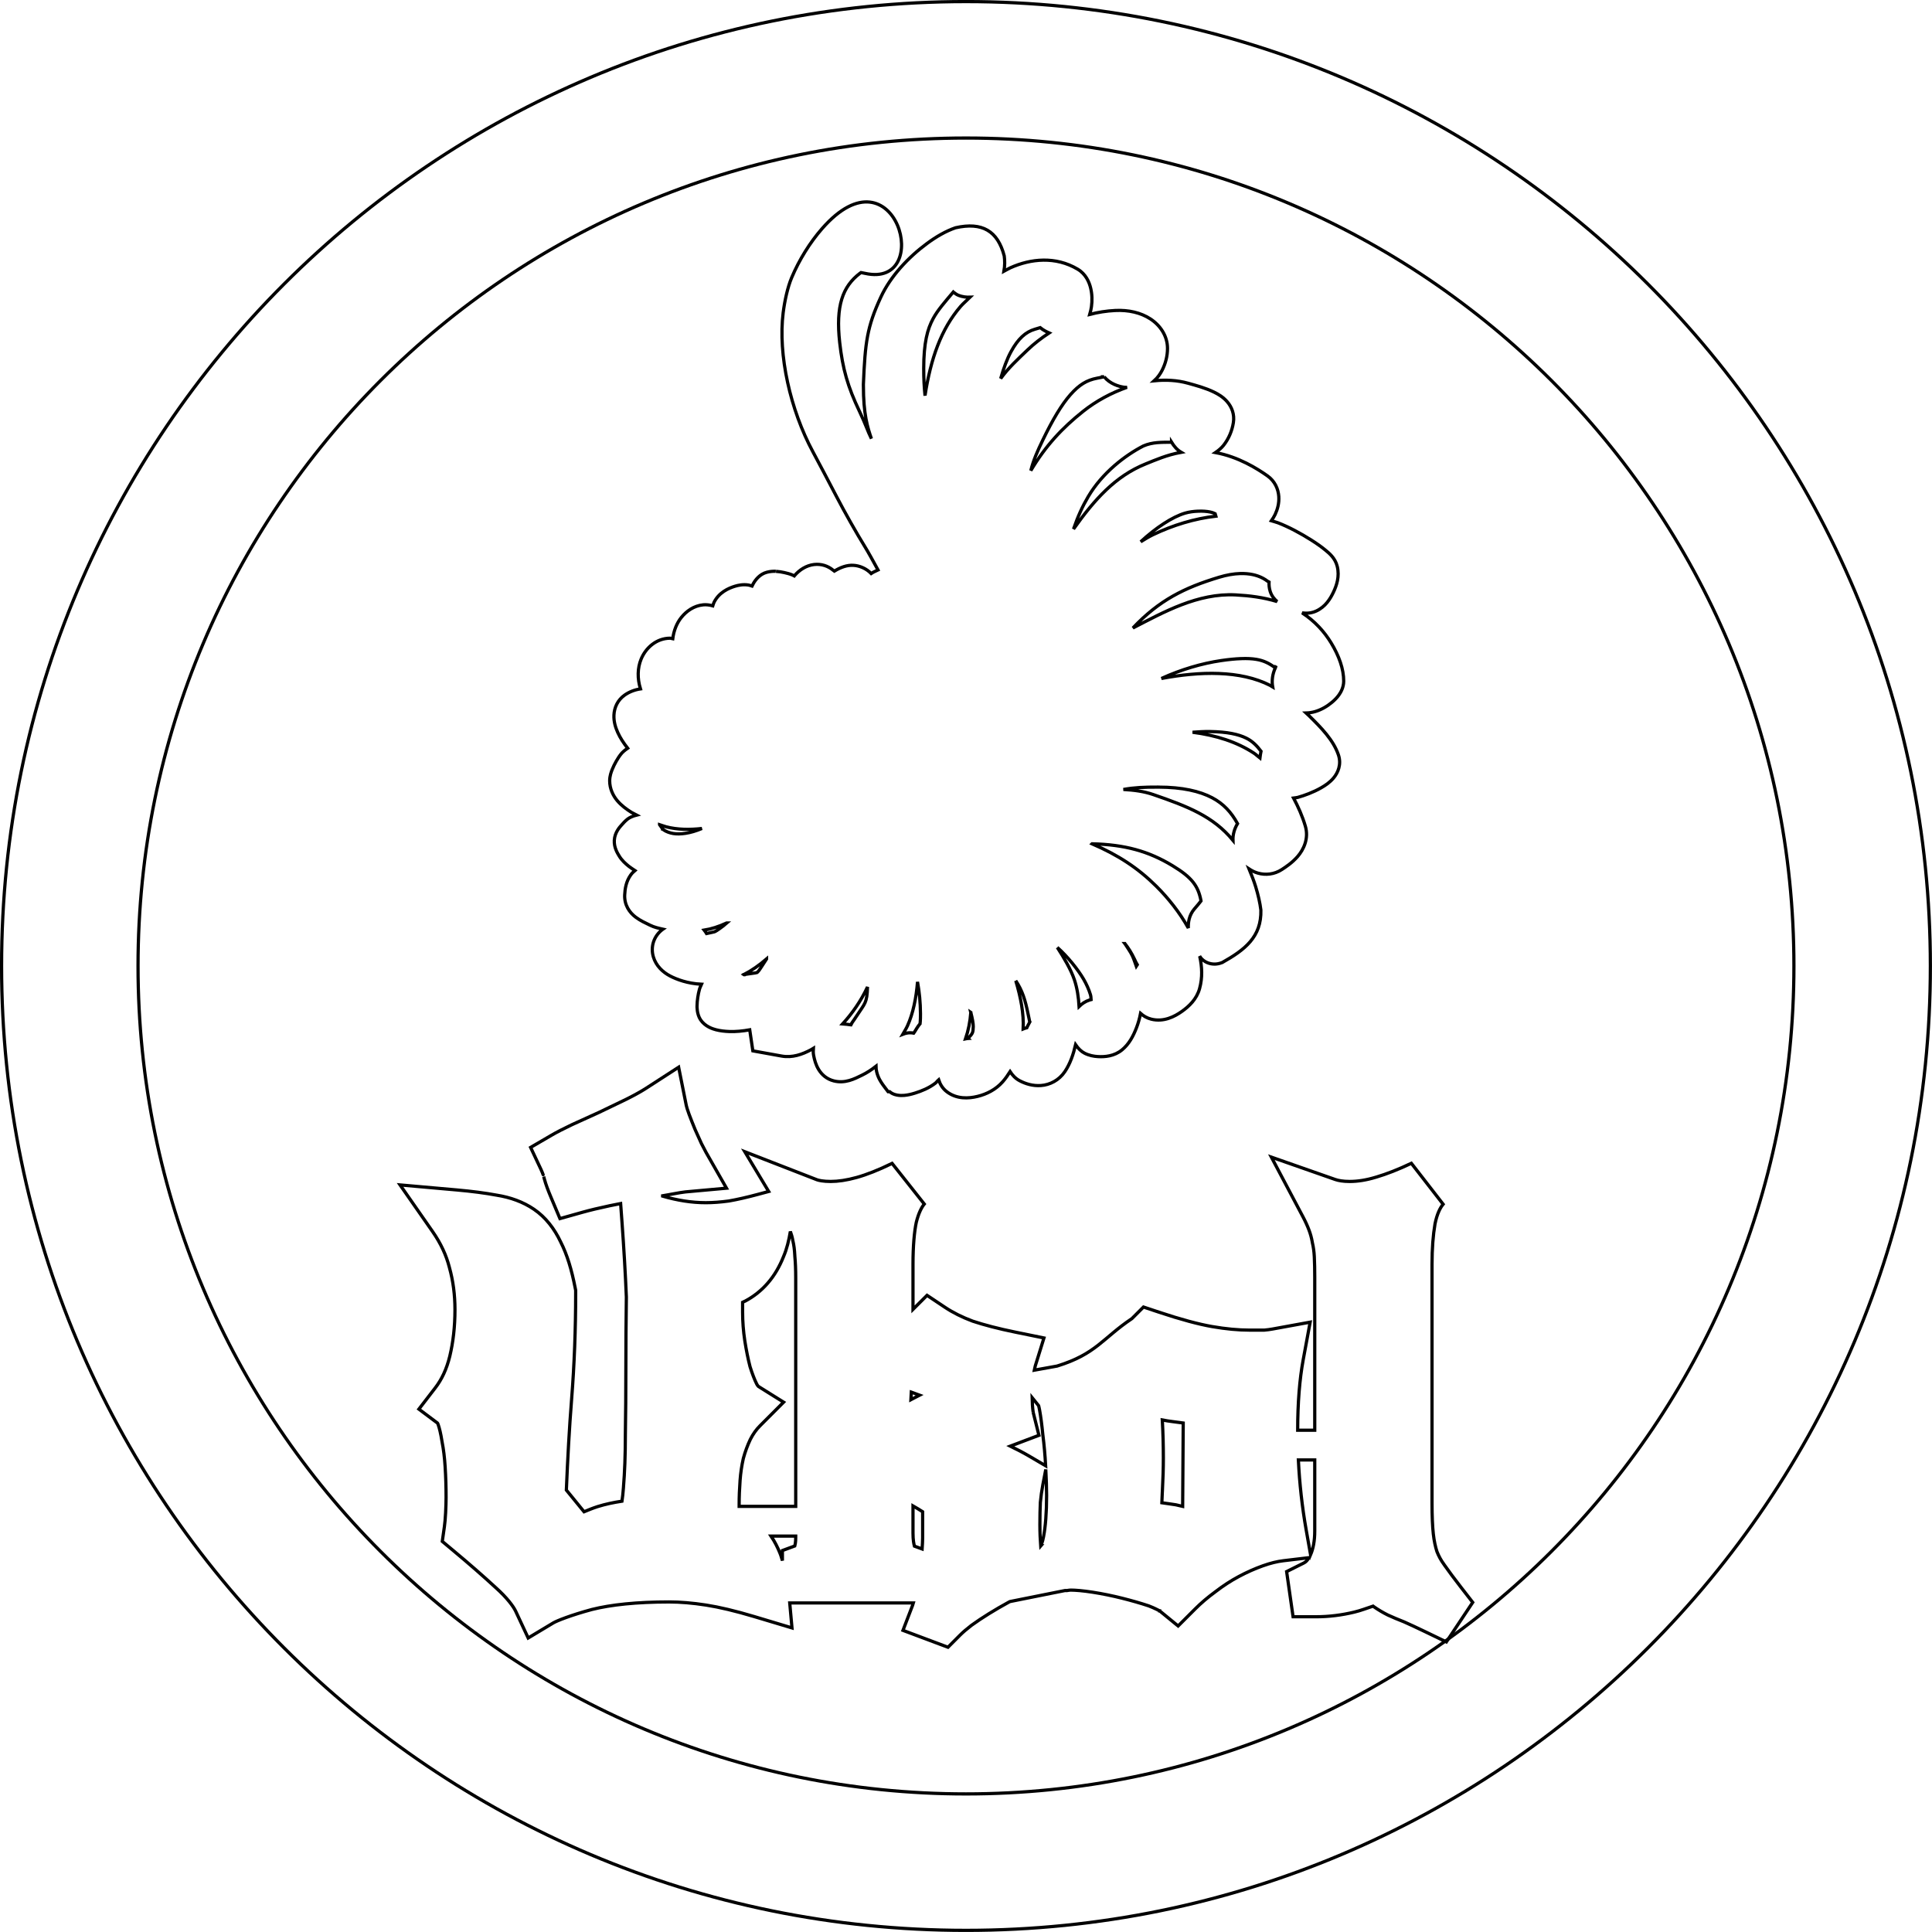
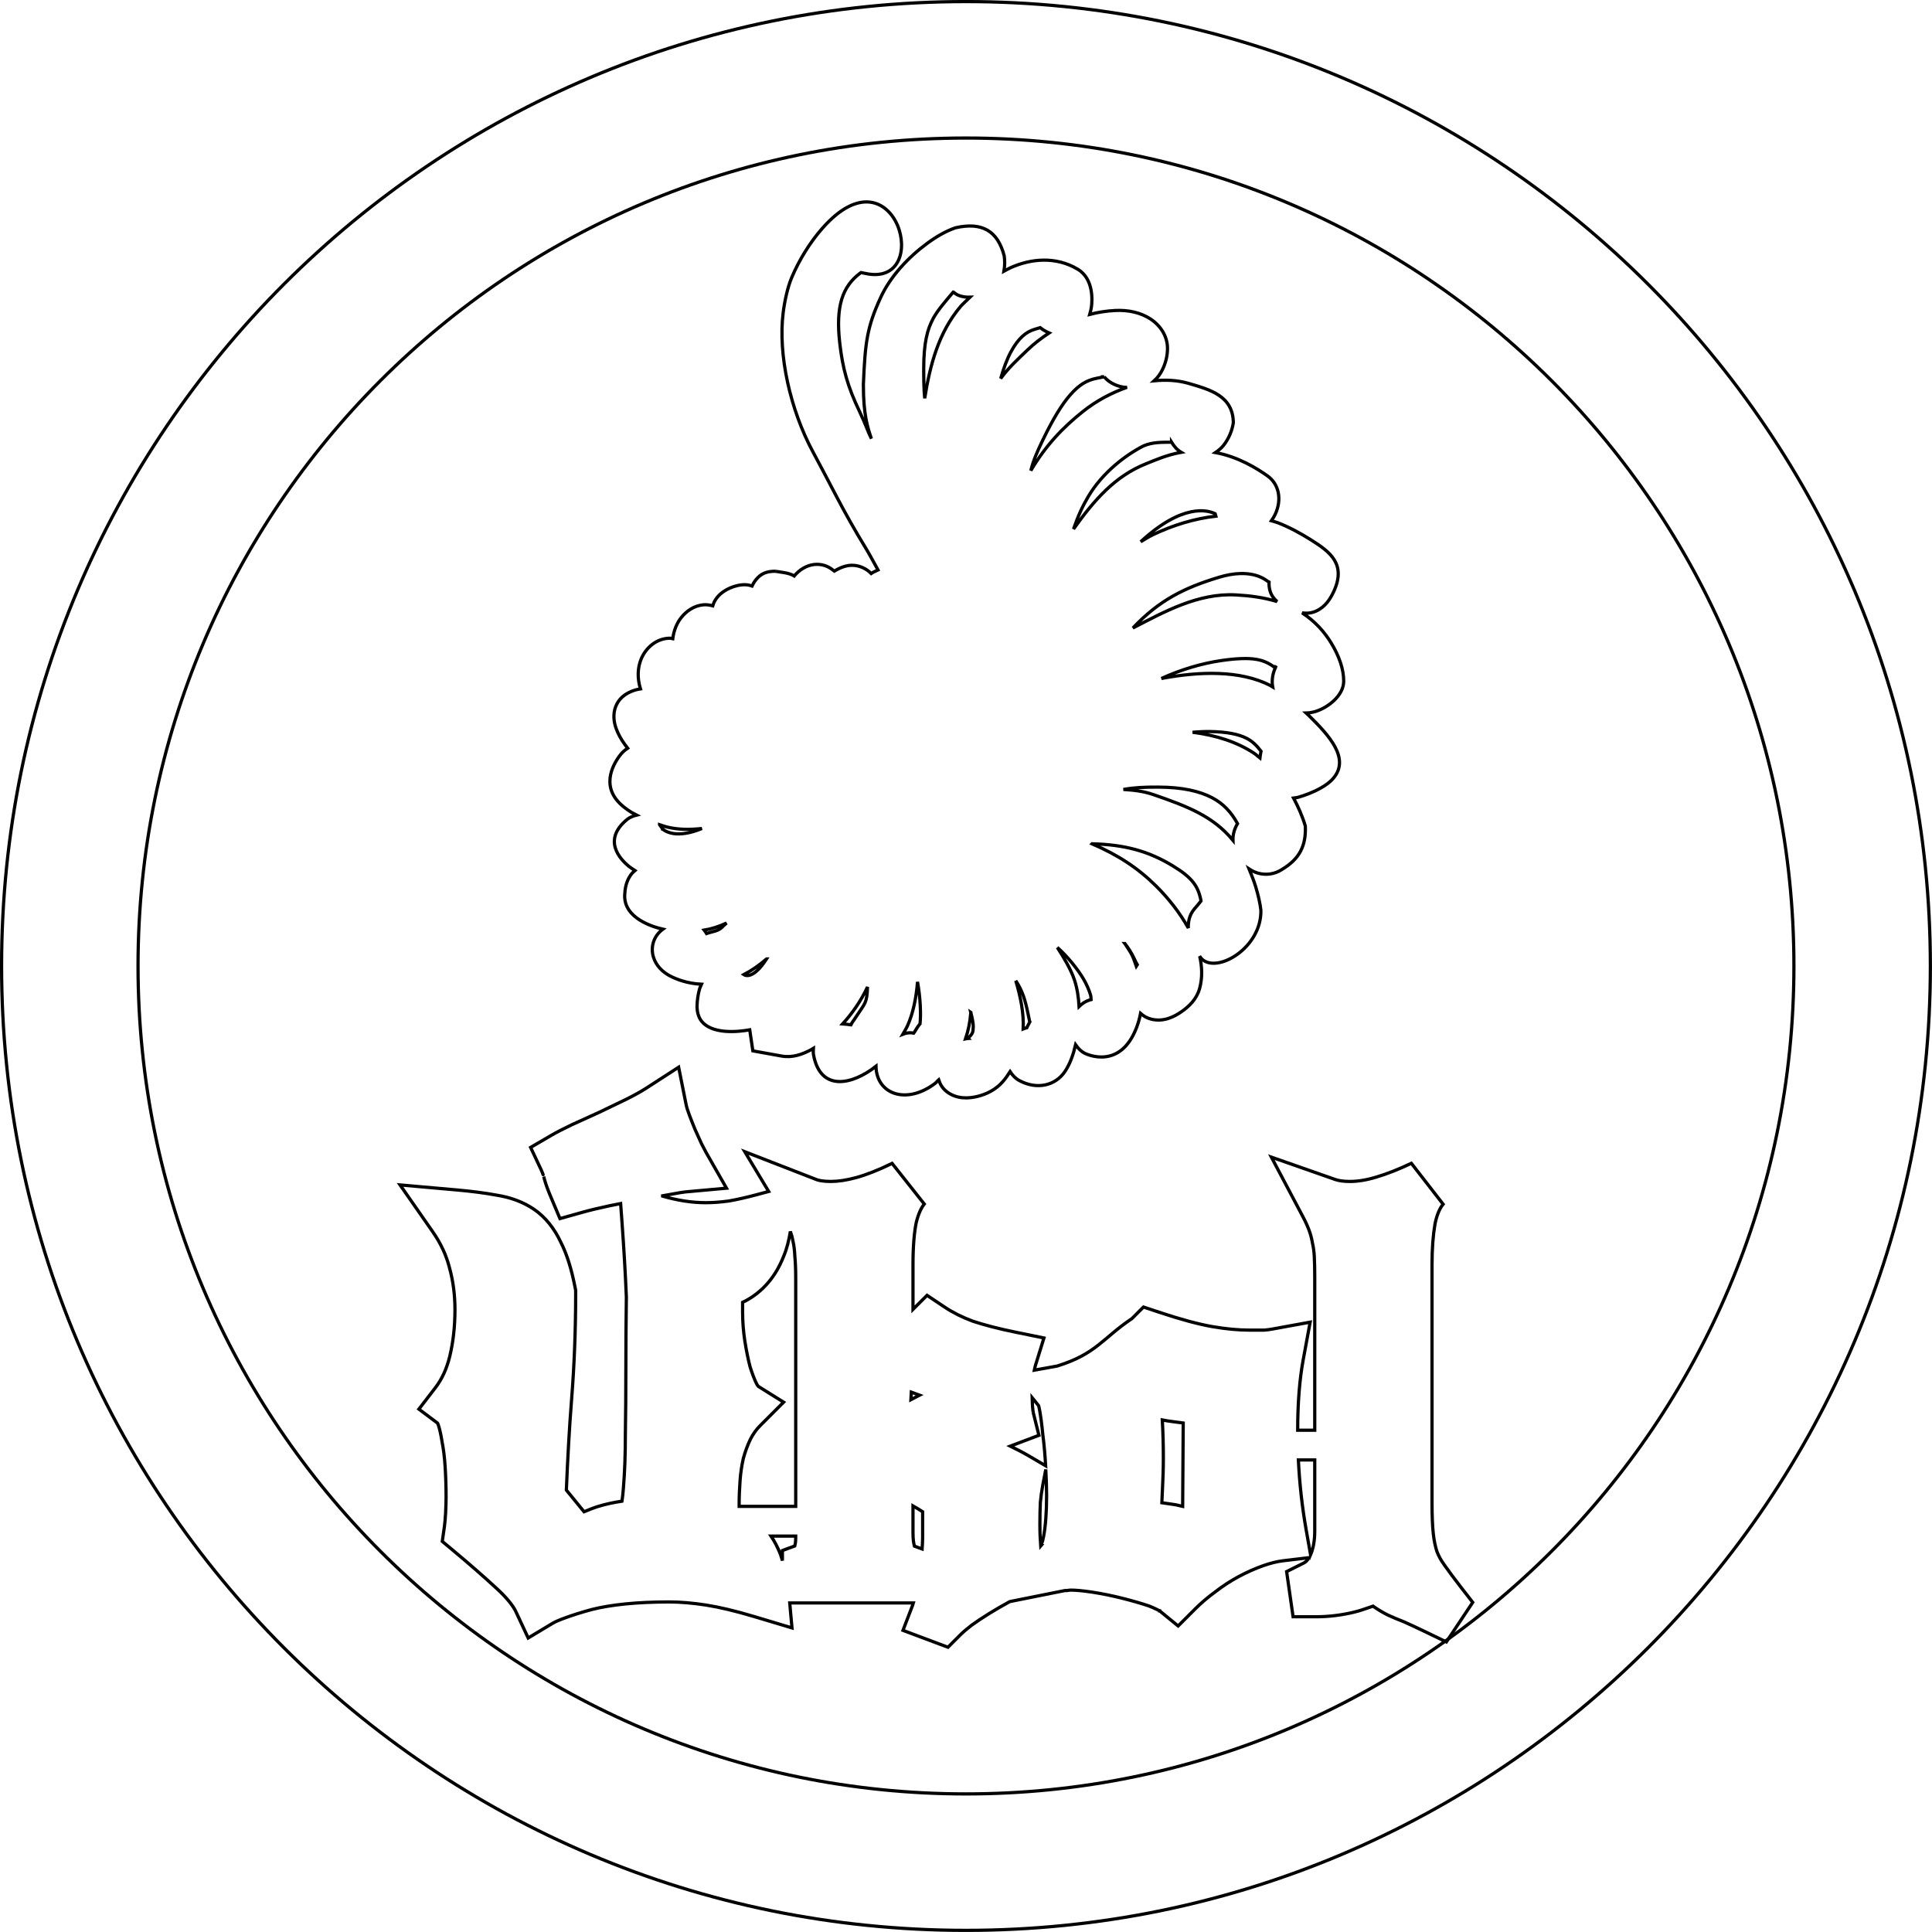
<svg xmlns="http://www.w3.org/2000/svg" version="1.2" viewBox="0 0 113.386 113.386" width="30mm" height="30mm" id="svg1" xml:space="preserve">
  <defs id="defs1">
    <clipPath clipPathUnits="userSpaceOnUse" id="cp1">
      <path d="m 275.5,535.5 c -143.78,0 -260,-116.22 -260,-260 0,-143.78 116.22,-260 260,-260 143.78,0 260,116.22 260,260 0,143.78 -116.22,260 -260,260 z" id="path1" />
    </clipPath>
    <clipPath clipPathUnits="userSpaceOnUse" id="cp1-8">
      <path d="m 275.5,535.5 c -143.78,0 -260,-116.22 -260,-260 0,-143.78 116.22,-260 260,-260 143.78,0 260,116.22 260,260 0,143.78 -116.22,260 -260,260 z" id="path1-8" />
    </clipPath>
    <clipPath clipPathUnits="userSpaceOnUse" id="cp1-88">
      <path d="m 275.5,535.5 c -143.78,0 -260,-116.22 -260,-260 0,-143.78 116.22,-260 260,-260 143.78,0 260,116.22 260,260 0,143.78 -116.22,260 -260,260 z" id="path1-2" />
    </clipPath>
  </defs>
  <style id="style1">
		tspan { white-space:pre } 
		.s0 { fill: none;stroke: #ff0000;stroke-miterlimit:100 } 
	</style>
  <g id="layer2" style="display:inline" transform="scale(0.1989225)">
    <g id="layer3" transform="scale(5.027084)">
      <path id="path2" style="fill:none;stroke:#000000;stroke-width:0.95" transform="scale(0.1989225)" d="M 569.518,284.993 A 284.525,284.525 0 0 1 284.993,569.518 284.525,284.525 0 0 1 0.468,284.993 284.525,284.525 0 0 1 284.993,0.468 284.525,284.525 0 0 1 569.518,284.993 Z" />
      <path id="path2-9" style="fill:none;stroke:#000000;stroke-width:0.95;stroke-dasharray:none" transform="scale(0.1989225)" d="M 529.262,284.993 A 244.268,244.268 0 0 1 284.993,529.262 244.268,244.268 0 0 1 40.725,284.993 244.268,244.268 0 0 1 284.993,40.725 244.268,244.268 0 0 1 529.262,284.993 Z" />
    </g>
    <path id="path4" style="font-size:145.706px;font-family:'New Rocker';-inkscape-font-specification:'New Rocker';letter-spacing:2.765px;baseline-shift:baseline;white-space:pre;display:inline;overflow:visible;opacity:1;enable-background:accumulate;stop-color:#000000;stop-opacity:1;fill:none;stroke:#000000;stroke-opacity:1;stroke-width:0.95;stroke-dasharray:none" d="M 200.219 314.86 L 190.548 321.115 C 189.276 321.938 187.312 323.046 184.775 324.316 C 182.2 325.555 179.524 326.842 176.763 328.174 C 173.968 329.428 171.308 330.635 168.79 331.797 L 168.741 331.827 L 168.682 331.846 C 166.159 333.058 164.27 334.019 162.742 334.91 L 156.547 338.523 L 159.6 345.003 C 160.207 346.294 160.442 347.194 160.435 347.154 L 160.503 347.487 L 160.592 347.811 C 161.047 349.48 161.675 351.141 162.526 353.162 L 165.206 359.525 L 171.854 357.659 C 174.061 357.041 176.709 356.404 179.767 355.755 L 179.797 355.745 L 179.807 355.745 L 179.816 355.745 C 180.949 355.512 181.998 355.308 183.106 355.087 L 183.498 360.458 C 184.072 368.301 184.507 375.697 184.794 382.657 C 184.699 389.873 184.647 396.96 184.647 403.895 C 184.647 410.852 184.596 417.313 184.5 423.286 L 184.5 423.355 L 184.5 423.414 C 184.5 429.268 184.306 434.405 183.94 438.79 L 183.94 438.868 L 183.93 438.957 C 183.833 440.516 183.662 441.695 183.498 442.894 C 181.006 443.273 178.585 443.78 176.282 444.504 L 176.252 444.514 L 176.223 444.524 C 174.852 444.967 173.585 445.496 172.315 446.016 L 167.092 439.615 C 167.473 430.45 167.959 421.433 168.653 412.673 C 169.447 402.641 169.841 392.229 169.841 381.45 L 169.841 380.694 L 169.694 379.947 C 168.648 374.616 167.339 370.183 165.393 366.368 C 163.583 362.535 161.005 359.14 157.538 356.776 C 154.299 354.567 150.537 353.246 146.551 352.613 C 143.13 351.977 139.234 351.471 134.74 351.071 L 118.028 349.589 L 127.621 363.344 C 130.05 366.825 131.659 370.314 132.58 373.919 L 132.599 373.988 L 132.619 374.066 C 133.684 377.917 134.229 382.009 134.229 386.408 C 134.229 391.386 133.702 395.95 132.697 400.144 C 131.752 403.999 130.311 407.009 128.426 409.452 L 123.586 415.736 L 129.045 419.83 C 129.112 419.929 129.145 419.914 129.241 420.203 L 129.261 420.272 L 129.29 420.341 C 129.638 421.326 130.052 422.993 130.39 425.191 L 130.419 425.358 L 130.449 425.535 C 130.848 427.53 131.156 429.961 131.333 432.791 L 131.333 432.8 L 131.333 432.81 C 131.515 435.638 131.607 438.625 131.607 441.775 C 131.607 442.948 131.563 444.488 131.47 446.34 C 131.382 448.001 131.256 449.39 131.107 450.435 L 130.488 454.755 L 133.836 457.553 C 138.413 461.367 142.543 464.972 146.217 468.363 L 146.257 468.402 L 146.296 468.432 C 149.604 471.4 151.482 473.946 152.158 475.393 L 155.83 483.258 L 163.272 478.79 C 164.236 478.212 168.44 476.517 174.613 474.853 C 180.192 473.442 187.864 472.624 197.421 472.624 C 200.632 472.624 204.279 472.919 208.32 473.547 C 212.206 474.152 216.986 475.28 222.566 476.954 L 233.661 480.283 L 232.994 472.919 L 269.44 472.919 C 269.376 473.111 269.292 473.493 269.234 473.646 L 266.406 481.009 L 279.681 485.987 L 283.235 482.423 C 284.075 481.584 285.221 480.596 286.612 479.527 C 288.17 478.405 289.875 477.263 291.738 476.11 C 293.654 474.924 295.616 473.781 297.629 472.683 C 297.754 472.615 297.858 472.574 297.982 472.507 L 314.173 469.266 L 314.772 469.266 L 315.41 469.168 C 315.576 469.141 315.724 469.129 315.872 469.129 C 317.29 469.129 319.541 469.312 322.391 469.757 C 325.264 470.206 328.137 470.794 331.022 471.515 C 333.91 472.237 336.536 472.997 338.906 473.783 C 340.725 474.475 341.97 475.192 342.117 475.246 L 342.126 475.246 L 342.126 475.256 L 342.136 475.256 L 347.586 479.713 L 352.593 474.706 C 354.325 472.973 356.296 471.287 358.523 469.659 L 358.602 469.6 L 358.68 469.541 C 360.879 467.85 363.133 466.382 365.465 465.133 C 367.866 463.847 370.233 462.804 372.564 461.971 C 374.822 461.165 376.842 460.679 378.592 460.469 L 386.182 459.566 C 385.718 460.364 385.273 460.83 384.641 461.147 L 379.594 463.67 L 381.499 476.994 L 388.283 476.994 C 392.031 476.994 395.809 476.527 399.565 475.619 C 401.525 475.157 403.272 474.448 405.112 473.852 C 405.188 473.904 405.242 473.977 405.318 474.028 C 406.608 474.924 407.97 475.742 409.413 476.463 L 409.521 476.513 L 409.629 476.562 C 410.987 477.189 412.55 477.837 414.253 478.506 C 415.891 479.234 418.02 480.221 420.596 481.461 L 426.723 484.416 L 434.499 472.752 L 431.033 468.294 C 429.051 465.746 427.427 463.557 426.173 461.765 L 426.114 461.687 L 426.065 461.608 C 425.132 460.341 424.456 459.075 423.944 457.769 C 423.497 456.387 423.108 454.673 422.874 452.565 C 422.631 450.375 422.491 447.314 422.491 443.522 L 422.491 373.006 C 422.491 368.36 422.807 364.373 423.375 361.076 C 423.965 358.167 424.875 356.357 425.77 355.283 L 416.394 343.206 C 412.617 345.005 409.143 346.361 406.016 347.291 L 405.986 347.291 L 405.966 347.301 C 403.109 348.174 400.536 348.567 398.2 348.567 C 396.254 348.567 394.845 348.305 393.939 347.988 L 375.097 341.39 L 384.434 359.034 C 385.17 360.424 385.751 361.719 386.202 362.922 C 386.615 364.025 386.935 365.163 387.144 366.349 L 387.174 366.565 L 387.223 366.781 C 387.488 367.908 387.686 369.234 387.763 370.767 C 387.852 372.547 387.891 374.609 387.891 376.933 L 387.891 421.961 L 382.854 421.961 C 382.86 413.832 383.429 406.894 384.474 401.234 L 386.536 390.08 L 375.382 392.113 C 374.645 392.246 373.843 392.35 372.996 392.427 L 368.627 392.427 C 365.373 392.427 361.681 392.089 357.581 391.376 C 353.709 390.703 348.425 389.3 341.96 387.144 L 337.364 385.613 L 333.948 389.029 C 325.324 394.795 323.438 399.46 311.876 403.031 L 305.179 404.238 C 305.271 403.847 305.33 403.337 305.435 403.001 L 307.997 394.744 L 299.524 393.016 C 294.548 392.002 290.361 390.906 286.986 389.786 C 283.861 388.624 281.148 387.262 278.836 385.721 L 273.505 382.166 L 269.361 386.31 L 269.361 373.006 C 269.361 367.58 269.751 363.367 270.333 360.625 C 271.006 357.913 271.909 356.179 272.69 355.224 L 263.195 343.236 C 259.144 345.217 255.62 346.589 252.739 347.389 C 249.8 348.205 247.24 348.567 245.07 348.567 C 242.883 348.567 241.48 348.242 241.055 348.076 L 219.739 339.79 L 226.788 351.523 L 223.794 352.328 C 220.434 353.236 217.516 353.898 215.035 354.331 C 212.581 354.664 210.3 354.832 208.212 354.832 C 204.006 354.832 199.786 354.138 195.497 352.897 L 195.497 352.789 C 196.105 352.684 196.818 352.551 197.352 352.465 L 197.47 352.446 L 197.588 352.416 C 200.008 351.951 201.762 351.691 202.212 351.65 L 214.338 350.551 L 208.3 339.976 C 208.059 339.555 207.561 338.612 206.945 337.384 C 206.321 336.045 205.698 334.664 205.07 333.231 C 204.431 331.677 203.835 330.172 203.293 328.724 C 202.798 327.404 202.534 326.434 202.478 326.152 L 200.219 314.86 z M 233.18 363.334 C 233.443 364.093 233.708 364.855 233.867 365.76 L 233.897 365.985 L 233.956 366.201 C 234.213 367.295 234.408 368.67 234.486 370.315 L 234.496 370.502 L 234.506 370.679 C 234.67 372.403 234.761 374.504 234.761 376.933 L 234.761 444.426 L 218.069 444.426 L 218.069 443.954 C 218.069 441.629 218.164 439.254 218.344 436.816 L 218.344 436.806 L 218.344 436.797 C 218.508 434.512 218.837 432.346 219.307 430.277 C 219.856 428.268 220.541 426.412 221.359 424.69 C 222.169 423.083 223.114 421.767 224.235 420.645 L 231.187 413.684 L 223.784 409.059 C 223.681 408.956 223.475 408.765 223.224 408.264 C 222.627 407.07 221.945 405.329 221.28 403.198 C 220.694 400.913 220.179 398.38 219.739 395.569 C 219.312 392.748 219.091 389.942 219.091 387.135 L 219.091 384.209 C 219.373 384.065 219.677 383.961 219.955 383.806 C 222.428 382.484 224.655 380.7 226.494 378.583 C 228.49 376.298 230.014 373.637 231.157 370.757 C 232.153 368.44 232.753 365.931 233.18 363.334 z M 268.861 410.728 L 271.305 411.622 L 268.743 412.947 L 268.861 410.728 z M 304.521 412.358 L 306.426 414.725 C 306.506 415.041 306.597 415.388 306.721 416.07 C 307.055 417.909 307.377 420.293 307.654 423.149 L 307.663 423.277 L 307.683 423.394 C 308.045 426.196 308.313 429.216 308.498 432.447 L 303.962 429.786 C 302.076 428.677 300.112 427.637 298.081 426.654 L 306.515 423.463 L 304.826 416.708 C 304.873 416.898 304.683 415.926 304.6 414.509 C 304.546 413.587 304.542 413.038 304.521 412.358 z M 342.912 418.937 C 344.934 419.339 347.029 419.53 349.088 419.83 L 348.921 444.445 C 348.226 444.312 347.627 444.085 346.918 443.964 C 345.426 443.709 344.191 443.581 342.784 443.365 C 342.824 442.291 342.891 441.237 342.922 440.155 L 342.932 440.086 C 343.129 436.413 343.226 433.096 343.226 430.12 C 343.226 426.385 343.124 422.69 342.922 419.045 C 342.92 419.01 342.914 418.972 342.912 418.937 z M 383.06 430.729 L 387.891 430.729 L 387.891 451.682 C 387.891 454.69 387.409 456.968 386.663 458.712 L 385.357 451.338 C 384.172 444.619 383.403 437.753 383.06 430.729 z M 308.537 433.537 C 308.681 436.265 308.783 438.881 308.783 441.195 C 308.783 446.412 308.431 450.515 307.899 453.252 L 307.889 453.331 L 307.87 453.419 C 307.586 455.073 307.091 455.911 307.074 456.041 L 307.074 456.051 L 307.084 456.051 L 307.094 456.051 L 307.035 456.119 C 306.902 454.299 306.799 452.216 306.799 449.787 C 306.799 447.246 306.853 445.085 306.937 443.247 C 307.108 441.501 307.349 439.75 307.683 437.994 L 308.537 433.537 z M 269.361 444.278 C 270.316 444.81 271.259 445.426 272.209 446.016 L 272.209 453.724 C 272.209 454.7 272.118 455.875 272.052 456.993 L 269.784 456.159 C 269.617 455.522 269.361 454.406 269.361 452.261 L 269.361 444.278 z M 227.476 453.194 L 234.761 453.194 L 234.761 453.576 C 234.761 455.122 234.583 455.683 234.476 456.11 L 230.833 457.455 L 230.833 460.42 C 230.598 459.719 230.436 458.984 230.146 458.309 C 229.428 456.501 228.546 454.779 227.476 453.194 z " />
-     <path id="path5" style="display:inline;opacity:1;baseline-shift:baseline;overflow:visible;enable-background:accumulate;stop-color:#000000;stop-opacity:1;fill:none;stroke:#000000;stroke-opacity:1;stroke-width:0.95;stroke-dasharray:none" d="m 242.518,67.473 c -3.517,4.03 -6.724,9.142 -8.964,14.473 -1.188,2.826 -2.052,6.808 -2.494,10.309 -1.563,12.384 2.106,28.677 8.788,41.071 1.568,2.909 4.737,8.915 6.991,13.245 2.348,4.51 5.952,10.885 8.248,14.581 1.16,1.867 2.582,4.518 3.957,7.01 -0.682,0.336 -1.399,0.606 -2.023,1.041 -1.421,-1.465 -3.365,-2.303 -5.223,-2.415 -1.952,-0.118 -3.855,0.617 -5.636,1.708 -0.194,-0.14 -0.372,-0.268 -0.452,-0.334 -1.383,-1.148 -3.367,-1.873 -5.557,-1.61 -2.253,0.27 -4.252,1.528 -5.793,3.328 l -0.01,0.01 -0.01,0.01 c -0.003,0.004 -0.007,0.025 -0.01,0.029 -0.168,-0.078 -0.418,-0.239 -0.53,-0.285 -0.822,-0.334 -1.631,-0.549 -2.406,-0.717 -0.778,-0.169 -1.596,-0.308 -2.455,-0.363 0.181,0.012 -2.325,-0.244 -4.134,0.874 -1.631,1.008 -2.483,2.535 -2.936,3.466 -0.385,-0.128 -0.789,-0.259 -1.08,-0.304 -1.556,-0.243 -2.957,0.052 -3.947,0.353 -1.885,0.574 -4.692,1.799 -6.176,4.742 -0.183,0.363 -0.243,0.697 -0.363,1.051 -0.973,-0.273 -1.943,-0.39 -2.828,-0.304 -2.78,0.268 -4.981,1.882 -6.461,3.721 -1.358,1.688 -2.232,3.886 -2.533,6.313 -0.272,-0.037 -0.467,-0.187 -0.756,-0.187 -4.026,0 -7.197,2.804 -8.581,6.186 -1.07,2.613 -1.142,5.692 -0.187,8.768 -1.707,0.257 -3.314,0.885 -4.644,1.816 -2.099,1.47 -3.086,3.693 -3.181,5.921 -0.083,1.948 0.468,3.672 1.129,5.135 0.728,1.611 1.749,3.15 2.916,4.634 -0.879,0.598 -1.532,1.211 -1.699,1.404 -0.696,0.808 -1.224,1.647 -1.679,2.445 -0.463,0.811 -0.873,1.643 -1.208,2.494 -0.243,0.619 -0.717,1.824 -0.717,3.27 0,2.294 0.963,4.334 2.209,5.822 1.247,1.488 2.737,2.554 4.193,3.476 0.487,0.308 1.066,0.522 1.581,0.805 -1.175,0.292 -2.178,0.765 -2.739,1.217 -0.76,0.613 -1.272,1.216 -1.708,1.699 -0.489,0.541 -2.038,2.156 -2.17,4.526 -0.122,2.203 1.009,3.91 1.384,4.546 0.846,1.435 1.943,2.357 2.877,3.122 0.549,0.45 1.209,0.837 1.826,1.257 -0.462,0.396 -0.907,0.828 -1.276,1.355 -1.358,1.935 -1.665,4.063 -1.748,5.832 -0.138,2.962 1.398,5.201 3.26,6.588 1.471,1.097 2.872,1.683 4.202,2.347 1.278,0.638 2.539,0.901 3.819,1.188 -0.011,0.008 -0.039,0.022 -0.049,0.029 -2.64,1.93 -3.675,5.142 -2.769,8.159 0.782,2.605 2.756,4.491 4.968,5.636 1.88,0.972 5.096,2.219 9.22,2.415 -0.356,0.759 -0.563,1.385 -0.579,1.443 -0.232,0.808 -0.388,1.63 -0.511,2.445 -0.124,0.821 -0.21,1.676 -0.216,2.553 -2.4e-4,0.033 -0.103,2.33 1.031,4.035 1.344,2.021 3.627,2.714 4.566,2.955 1.286,0.33 2.594,0.471 3.927,0.52 1.925,0.071 3.982,-0.136 6.019,-0.501 l 0.923,6.205 8.483,1.532 c 3.192,0.576 6.106,-0.494 8.67,-1.856 0.238,-0.126 0.47,-0.316 0.707,-0.452 -0.042,0.669 -0.076,1.342 0.059,2.052 0.266,1.394 0.647,2.835 1.483,4.212 0.961,1.585 2.44,2.862 4.487,3.378 3.337,0.84 6.07,-0.59 8.336,-1.699 1.435,-0.702 2.807,-1.601 4.104,-2.622 0.034,2.219 1.062,3.969 1.463,4.605 0.638,1.032 1.398,1.918 2.111,2.896 h 0.461 c 0.476,0.409 1.068,0.778 2.131,0.992 0.869,0.175 1.675,0.144 2.19,0.098 1.133,-0.101 2.169,-0.368 3.162,-0.677 1.973,-0.615 4.099,-1.482 5.95,-2.887 0.385,-0.292 0.654,-0.715 1.021,-1.031 0.427,1.289 1.135,2.539 2.396,3.505 2.943,2.256 6.482,2.027 9.092,1.384 2.673,-0.658 5.37,-1.994 7.403,-4.31 0.836,-0.952 1.536,-1.966 2.19,-2.995 0.682,1.041 1.53,1.998 2.769,2.661 1.723,0.922 3.898,1.622 6.343,1.443 2.64,-0.193 5.319,-1.55 7.04,-4.104 1.567,-2.325 2.49,-5.069 3.171,-7.924 0.767,1.114 1.693,2.015 2.671,2.504 1.349,0.675 2.704,0.91 3.859,0.982 2.083,0.129 4.888,-0.087 7.197,-2.003 2.008,-1.666 3.248,-3.939 4.242,-6.519 0.493,-1.28 0.904,-2.703 1.198,-4.212 0.842,0.749 1.871,1.372 3.132,1.689 3.704,0.93 6.898,-0.75 9.043,-2.268 2.142,-1.516 4.366,-3.613 5.233,-6.736 0.898,-3.232 0.742,-6.454 0.039,-9.563 0.203,0.268 0.288,0.494 0.56,0.766 1.459,1.459 3.235,1.625 4.261,1.542 0.799,-0.065 1.541,-0.328 1.826,-0.442 6.623,-3.723 11.609,-7.526 11.399,-15.494 -0.261,-2.135 -0.8,-4.456 -1.522,-6.844 -0.534,-1.765 -1.25,-3.528 -1.964,-5.282 0.786,0.516 1.636,0.961 2.602,1.237 2.251,0.643 4.845,0.403 7.079,-1.06 1.156,-0.757 3.002,-1.952 4.634,-3.819 1.747,-2 3.386,-5.295 2.288,-8.994 -0.876,-2.949 -2.095,-5.679 -3.476,-8.287 0.425,-0.06 0.865,-0.073 1.267,-0.187 1.929,-0.544 4.508,-1.46 6.922,-2.847 1.177,-0.676 2.482,-1.529 3.594,-2.847 1.318,-1.563 2.409,-4.037 1.453,-6.844 -1.473,-4.328 -4.977,-7.934 -8.699,-11.576 -0.283,-0.277 -0.578,-0.503 -0.864,-0.776 0.911,-0.025 1.834,-0.161 2.739,-0.432 1.929,-0.578 3.569,-1.595 4.949,-2.749 0.698,-0.584 1.409,-1.285 2.023,-2.14 0.521,-0.726 1.414,-2.227 1.414,-4.085 0,-3.573 -1.363,-7.412 -3.711,-11.281 -1.954,-3.22 -4.8,-6.433 -8.552,-8.846 1.237,0.158 2.632,0.144 4.134,-0.54 2.764,-1.26 4.181,-3.654 5.086,-5.547 0.937,-1.96 1.885,-4.656 1.129,-7.668 -0.634,-2.525 -2.52,-3.956 -3.397,-4.693 -1.232,-1.035 -2.676,-2.04 -4.242,-3.034 -3.133,-1.99 -6.735,-3.916 -9.877,-5.115 -0.62,-0.236 -1.28,-0.381 -1.915,-0.579 0.414,-0.606 0.814,-1.23 1.1,-1.836 0.722,-1.531 1.229,-3.351 1.09,-5.351 -0.152,-2.181 -1.155,-4.517 -3.328,-6.058 -3.045,-2.159 -8.566,-5.624 -15.346,-6.883 0.944,-0.649 1.788,-1.381 2.386,-2.14 1.544,-1.961 2.501,-4.28 2.887,-6.657 0.402,-2.478 -0.463,-4.651 -1.836,-6.225 -1.192,-1.366 -2.601,-2.195 -3.859,-2.808 -2.563,-1.249 -5.325,-1.967 -7.658,-2.622 -3.254,-0.913 -6.628,-1.063 -9.995,-0.727 1.038,-0.95 1.781,-2.028 2.298,-3.034 1.06,-2.062 1.62,-4.305 1.62,-6.51 0,-3.689 -2.152,-6.823 -5.047,-8.709 -2.837,-1.849 -6.433,-2.679 -10.388,-2.484 -2.59,0.128 -5.094,0.531 -7.511,1.159 0.225,-0.77 0.409,-1.539 0.511,-2.298 v -0.01 c 0.233,-1.74 0.214,-3.579 -0.226,-5.42 v -0.01 c -0.433,-1.811 -1.453,-4.184 -3.839,-5.606 -6.522,-3.887 -13.876,-3.099 -19.833,-0.422 -0.669,0.301 -1.279,0.689 -1.924,1.031 0.284,-1.613 0.272,-3.16 0.088,-4.526 -1.93,-7.388 -6.509,-10.067 -14.355,-8.306 -2.879,0.985 -5.695,2.623 -8.434,4.644 -5.474,4.04 -10.754,9.635 -13.618,15.827 -4.075,8.809 -4.624,13.271 -5.145,25.705 v 0.059 0.108 0.049 c -0.012,8.797 1.274,12.607 2.366,15.827 -1.148,-2.296 -1.645,-4.116 -3.525,-8.061 -3.445,-7.23 -4.964,-12.532 -5.832,-20.295 -1.212,-10.834 0.848,-16.518 5.979,-20.432 0.204,-0.156 0.192,-0.135 0.314,-0.216 0.314,0.055 0.601,0.109 1.168,0.236 20.571,4.604 9.155,-38.187 -12.676,-13.176 z m 38.734,18.685 c 0.46,0.331 0.886,0.702 1.414,0.923 1.29,0.541 2.508,0.631 3.554,0.599 -0.914,0.915 -1.984,1.769 -2.788,2.7 -5.779,6.688 -8.849,15.468 -10.516,26.274 -0.005,0.034 -0.001,0.069 0,0.108 -0.249,-2.467 -0.397,-5.064 -0.393,-8.002 0.01,-7.65 1.077,-11.621 2.798,-14.797 1.355,-2.5 3.467,-4.881 5.93,-7.806 z m 25.636,10.506 c 0.943,0.76 1.829,1.197 2.641,1.561 -2.278,1.508 -4.455,3.168 -6.421,5.057 -2.888,2.775 -5.547,5.196 -7.874,8.395 0.883,-3.073 1.877,-5.767 3.014,-7.865 2.138,-3.944 4.365,-5.871 7.01,-6.657 0.729,-0.217 1.149,-0.343 1.63,-0.491 z m 18.861,14.502 c 1.765,2.077 4.218,2.837 5.813,3.073 0.445,0.066 0.508,0.01 0.923,0.039 -4.614,1.63 -9.062,4.003 -12.941,7.089 -6.109,4.861 -11.054,10.122 -15.425,17.477 0.791,-3.12 1.894,-5.607 3.564,-9.062 2.89,-5.979 5.567,-10.47 8.14,-13.363 2.599,-2.922 4.803,-4.262 7.855,-4.841 0.929,-0.176 1.472,-0.291 2.072,-0.412 z m 19.892,19.303 c 0.753,1.214 1.658,2.279 2.847,2.975 -4.239,0.767 -7.596,2.263 -10.486,3.427 -8.928,3.595 -15.107,10.5 -21.277,19.215 1.28,-3.739 2.625,-6.671 4.35,-9.593 4.149,-7.028 10.912,-12.173 16.24,-14.914 2.715,-1.187 5.489,-1.087 8.326,-1.109 z m 7.825,20.344 c 1.308,-0.05 2.565,0.036 3.525,0.236 0.803,0.166 1.3,0.412 1.502,0.511 0.061,0.246 0.127,0.49 0.206,0.727 -6.231,0.712 -12.588,2.617 -18.606,5.508 -1.281,0.615 -2.397,1.348 -3.554,2.042 4.524,-4.174 9.387,-7.363 13.108,-8.454 1.156,-0.339 2.511,-0.52 3.819,-0.569 z m 12.44,18.4 c 0.643,-0.019 1.271,8e-5 1.875,0.049 2.418,0.196 4.513,0.933 6.186,2.209 0.2,0.153 0.24,0.098 0.442,0.226 -0.035,0.84 0.014,1.761 0.334,2.769 0.449,1.417 1.252,2.308 2.052,3.014 -4.074,-1.246 -8.165,-1.751 -12.224,-1.964 -11.187,-0.585 -21.252,5.081 -30.329,9.76 7.79,-8.212 15.131,-11.858 25.43,-14.973 2.213,-0.669 4.306,-1.034 6.235,-1.09 z m 0.295,25.096 c 1.713,-0.061 3.193,0.01 4.477,0.226 2.18,0.366 3.856,1.196 5.577,2.514 -0.849,1.865 -1.103,3.821 -0.766,5.665 -0.233,-0.129 -0.487,-0.364 -0.717,-0.481 -8.884,-4.532 -20.775,-4.182 -32.116,-2.062 5.809,-2.644 11.904,-4.443 17.644,-5.282 2.24,-0.327 4.188,-0.518 5.901,-0.579 z m 10.3,2.042 c -0.082,0.183 -0.11,0.377 -0.196,0.56 l -0.079,-0.079 z m -19.5,19.48 c 5.102,0.076 8.397,0.803 10.692,1.944 1.816,0.903 3.102,2.205 4.35,3.859 -0.141,0.677 -0.244,1.346 -0.324,2.003 -0.603,-0.458 -1.117,-1.002 -1.758,-1.424 -5.006,-3.292 -11.106,-5.271 -18.115,-6.176 1.666,-0.115 3.305,-0.234 5.155,-0.206 z m -15.229,16.387 c 7.092,0.03 12.163,1.2 15.847,3.142 3.403,1.794 5.669,4.328 7.492,7.629 -0.95,1.584 -1.403,3.261 -1.345,4.929 -5.839,-7.098 -13.402,-10.011 -23.555,-13.51 -2.788,-0.961 -5.649,-1.315 -8.768,-1.492 3.181,-0.569 6.089,-0.715 10.329,-0.697 z M 194.593,243.293 c 0.662,0.205 1.295,0.477 1.964,0.648 3.356,0.86 6.887,0.895 10.525,0.491 -3.496,1.481 -6.428,1.804 -8.444,1.483 -1.046,-0.167 -1.901,-0.521 -2.474,-0.844 -0.252,-0.142 -0.446,-0.285 -0.56,-0.373 -0.016,-0.012 -0.037,-0.019 -0.049,-0.029 -0.031,-0.025 -0.056,-0.073 -0.069,-0.098 v -0.01 h -0.01 v -0.01 h 0.01 c -0.285,-0.425 -0.587,-0.843 -0.893,-1.257 z m 127.602,5.655 c 9.617,0.241 16.617,2.132 23.79,6.49 5.669,3.444 7.517,5.932 8.346,10.309 v 0.01 l -0.01,0.01 v 0.01 0.01 0.01 0.01 0.01 0.01 l -0.01,0.01 c -0.329,0.485 -1.133,1.379 -1.964,2.366 -1.536,1.827 -1.833,3.982 -1.748,5.597 -2.552,-4.588 -5.912,-8.811 -9.465,-12.342 -5.452,-5.419 -11.269,-9.189 -18.94,-12.509 z M 214.368,272.317 c -0.304,0.247 -0.573,0.548 -0.884,0.785 -1.847,1.409 -2.423,1.713 -2.72,1.816 -0.228,0.079 -1.215,0.259 -2.298,0.501 -0.198,-0.353 -0.464,-0.669 -0.717,-1.001 2.089,-0.335 4.261,-1.01 6.618,-2.101 z m 117.498,6.058 c 1.014,1.282 1.926,2.667 2.887,4.703 0.238,0.6 0.508,1.076 0.776,1.532 -0.098,0.148 -0.213,0.281 -0.304,0.432 -0.368,-1.005 -0.654,-2.018 -1.139,-3.044 -0.604,-1.279 -1.473,-2.42 -2.219,-3.623 z m -19.932,1.139 c 3.078,2.726 6.135,6.584 7.757,9.367 0.814,1.397 1.571,3.065 2.013,4.536 0.216,0.718 0.133,0.973 0.187,1.512 -0.174,0.05 -0.286,0.058 -0.471,0.118 -1.26,0.404 -2.233,1.103 -3.054,1.905 -0.161,-2.725 -0.555,-5.418 -1.404,-7.933 -0.997,-2.951 -3.042,-6.427 -5.027,-9.504 z m -85.775,3.407 c -0.737,1.138 -2.075,3.239 -2.347,3.544 -0.276,0.309 -0.37,0.402 -0.412,0.432 l -0.01,0.01 c -0.013,0.005 -0.028,0.011 -0.049,0.02 -0.083,0.035 -0.612,0.167 -1.826,0.304 -0.845,0.095 -1.533,0.226 -2.013,0.324 h -0.01 v 0.01 h -0.01 c -0.021,-0.013 -0.006,-0.004 -0.029,-0.02 2.285,-1.188 4.511,-2.733 6.706,-4.625 z m 73.521,6.411 c 1.946,2.943 2.78,5.63 3.623,9.76 0.222,1.087 0.394,1.883 0.501,2.396 l 0.01,0.01 v 0.01 l 0.01,0.01 c -0.11,0.221 -0.234,0.466 -0.569,1.06 -0.203,0.36 -0.164,0.362 -0.304,0.648 -0.367,0.103 -0.738,0.177 -1.08,0.324 0.22,-4.505 -0.729,-9.323 -2.19,-14.217 z m -28.984,0.353 c 0.549,3.013 0.852,6.051 0.874,9.367 0.014,2.165 -0.117,2.89 -0.128,2.995 l -0.01,0.01 c -0.117,0.113 -0.649,0.773 -1.502,2.219 -0.193,0.328 -0.233,0.327 -0.373,0.53 -1.294,-0.248 -2.314,-0.016 -3.201,0.334 0.466,-0.82 0.983,-1.632 1.355,-2.445 1.683,-3.682 2.615,-8.339 2.985,-13.01 z m -14.757,1.502 c -0.129,4.791 -0.788,4.832 -3.181,8.522 -1.101,1.698 -1.77,2.52 -1.797,2.631 -0.715,-0.097 -1.519,-0.195 -2.356,-0.255 2.827,-3.097 5.411,-6.757 7.334,-10.899 z m 30.477,7.501 c 0.469,1.812 0.749,3.304 0.727,4.222 -0.044,1.761 -0.185,2.05 -1.512,3.378 -0.01,0.01 -0.024,0.023 -0.029,0.029 v 0.01 0.01 h 0.01 0.01 l 0.01,0.01 c -0.294,0.013 -0.511,0.129 -0.785,0.177 0.858,-2.507 1.366,-5.12 1.571,-7.835 z" />
+     <path id="path5" style="baseline-shift:baseline;display:inline;overflow:visible;opacity:1;fill:none;stroke:#000000;stroke-width:0.95;stroke-dasharray:none;stroke-opacity:1;enable-background:accumulate;stop-color:#000000;stop-opacity:1" d="m 242.518,67.473 c -3.517,4.03 -6.724,9.142 -8.964,14.473 -1.188,2.826 -2.052,6.808 -2.494,10.309 -1.563,12.384 2.106,28.677 8.788,41.071 1.568,2.909 4.737,8.915 6.991,13.245 2.348,4.51 5.952,10.885 8.248,14.581 1.16,1.867 2.582,4.518 3.957,7.01 -0.682,0.336 -1.399,0.606 -2.023,1.041 -1.421,-1.465 -3.365,-2.303 -5.223,-2.415 -1.952,-0.118 -3.855,0.617 -5.636,1.708 -0.194,-0.14 -0.372,-0.268 -0.452,-0.334 -1.383,-1.148 -3.367,-1.873 -5.557,-1.61 -2.253,0.27 -4.252,1.528 -5.793,3.328 l -0.01,0.01 -0.01,0.01 c -0.003,0.004 -0.007,0.025 -0.01,0.029 -1.644,-0.968 -3.568,-1.035 -5.39,-1.365 0.181,0.012 -2.325,-0.244 -4.134,0.874 -1.631,1.008 -2.483,2.535 -2.936,3.466 -0.385,-0.128 -0.789,-0.259 -1.08,-0.304 -1.556,-0.243 -2.957,0.052 -3.947,0.353 -1.885,0.574 -4.692,1.799 -6.176,4.742 -0.183,0.363 -0.243,0.697 -0.363,1.051 -0.973,-0.273 -1.943,-0.39 -2.828,-0.304 -2.78,0.268 -4.981,1.882 -6.461,3.721 -1.358,1.688 -2.232,3.886 -2.533,6.313 -0.272,-0.037 -0.467,-0.187 -0.756,-0.187 -4.026,0 -7.197,2.804 -8.581,6.186 -1.07,2.613 -1.142,5.692 -0.187,8.768 -1.707,0.257 -3.314,0.885 -4.644,1.816 -2.099,1.47 -3.086,3.693 -3.181,5.921 -0.083,1.948 0.468,3.672 1.129,5.135 0.728,1.611 1.749,3.15 2.916,4.634 -0.879,0.598 -1.532,1.211 -1.699,1.404 -1.325,1.538 -6.359,8.104 -1.394,14.031 1.247,1.488 2.737,2.554 4.193,3.476 0.487,0.308 1.066,0.522 1.581,0.805 -1.175,0.292 -2.178,0.765 -2.739,1.217 -7.599,6.134 -2.079,11.875 0.383,13.893 0.549,0.45 1.209,0.837 1.826,1.257 -0.462,0.396 -0.907,0.828 -1.276,1.355 -1.358,1.935 -1.665,4.063 -1.748,5.832 -0.325,6.963 8.48,9.495 11.281,10.123 -0.011,0.008 -0.039,0.022 -0.049,0.029 -2.64,1.93 -3.675,5.142 -2.769,8.159 0.782,2.605 2.756,4.491 4.968,5.636 1.88,0.972 5.096,2.219 9.22,2.415 -0.356,0.759 -0.563,1.385 -0.579,1.443 -0.232,0.808 -0.388,1.63 -0.511,2.445 -0.124,0.821 -0.21,1.676 -0.216,2.553 -2.4e-4,0.033 -0.103,2.33 1.031,4.035 2.996,4.507 11.204,3.567 14.512,2.975 l 0.923,6.205 8.483,1.532 c 3.192,0.576 6.106,-0.494 8.67,-1.856 0.238,-0.126 0.47,-0.316 0.707,-0.452 -0.042,0.669 -0.076,1.342 0.059,2.052 2.063,10.82 11.352,8.821 18.41,3.27 0.127,8.211 8.932,11.503 17.467,5.027 0.385,-0.292 0.654,-0.715 1.021,-1.031 0.427,1.289 1.135,2.539 2.396,3.505 2.943,2.256 6.482,2.027 9.092,1.384 2.673,-0.658 5.37,-1.994 7.403,-4.31 0.836,-0.952 1.536,-1.966 2.19,-2.995 0.682,1.041 1.53,1.998 2.769,2.661 5.14,2.751 10.579,1.499 13.383,-2.661 1.567,-2.325 2.49,-5.069 3.171,-7.924 0.767,1.114 1.693,2.015 2.671,2.504 0.565,0.283 10.462,5.02 15.297,-7.541 0.493,-1.28 0.904,-2.703 1.198,-4.212 0.842,0.749 1.871,1.372 3.132,1.689 3.704,0.93 6.898,-0.75 9.043,-2.268 2.142,-1.516 4.366,-3.613 5.233,-6.736 0.898,-3.232 0.742,-6.454 0.039,-9.563 0.203,0.268 0.288,0.494 0.56,0.766 4.509,4.51 17.781,-3.228 17.487,-14.394 -0.261,-2.135 -0.8,-4.456 -1.522,-6.844 -0.534,-1.765 -1.25,-3.528 -1.964,-5.282 0.786,0.516 1.636,0.961 2.602,1.237 2.251,0.643 4.845,0.403 7.079,-1.06 5.174,-3.105 7.165,-6.92 6.922,-12.813 -0.876,-2.949 -2.095,-5.679 -3.476,-8.287 0.425,-0.06 0.865,-0.073 1.267,-0.187 1.929,-0.544 4.508,-1.46 6.922,-2.847 1.177,-0.676 2.482,-1.529 3.594,-2.847 4.872,-5.775 -1.184,-12.488 -7.246,-18.42 -0.283,-0.277 -0.578,-0.503 -0.864,-0.776 0.911,-0.025 1.834,-0.161 2.739,-0.432 3.525,-1.056 8.385,-4.589 8.385,-8.974 0,-3.573 -1.363,-7.412 -3.711,-11.281 -1.954,-3.22 -4.8,-6.433 -8.552,-8.846 1.237,0.158 2.632,0.144 4.134,-0.54 2.764,-1.26 4.181,-3.654 5.086,-5.547 3.998,-8.359 -1.113,-11.969 -6.51,-15.395 -3.133,-1.99 -6.735,-3.916 -9.877,-5.115 -0.62,-0.236 -1.28,-0.381 -1.915,-0.579 0.414,-0.606 0.814,-1.23 1.1,-1.836 2.148,-4.556 1.056,-9.073 -2.239,-11.409 -3.045,-2.159 -8.566,-5.624 -15.346,-6.883 0.944,-0.649 1.788,-1.381 2.386,-2.14 1.544,-1.961 2.501,-4.28 2.887,-6.657 -0.119,-7.926 -6.743,-9.734 -13.353,-11.655 -3.254,-0.913 -6.628,-1.063 -9.995,-0.727 1.038,-0.95 1.781,-2.028 2.298,-3.034 1.06,-2.062 1.62,-4.305 1.62,-6.51 0,-3.689 -2.152,-6.823 -5.047,-8.709 -2.837,-1.849 -6.433,-2.679 -10.388,-2.484 -2.59,0.128 -5.094,0.531 -7.511,1.159 0.225,-0.77 0.409,-1.539 0.511,-2.298 v -0.01 c 0.208,-1.558 0.773,-8.153 -4.065,-11.036 -6.522,-3.887 -13.876,-3.099 -19.833,-0.422 -0.669,0.301 -1.279,0.689 -1.924,1.031 0.284,-1.613 0.272,-3.16 0.088,-4.526 -1.93,-7.388 -6.509,-10.067 -14.355,-8.306 -2.879,0.985 -5.695,2.623 -8.434,4.644 -5.474,4.04 -10.754,9.635 -13.618,15.827 -4.075,8.809 -4.624,13.271 -5.145,25.705 v 0.059 0.108 0.049 c -0.012,8.797 1.274,12.607 2.366,15.827 -1.148,-2.296 -1.645,-4.116 -3.525,-8.061 -3.445,-7.23 -4.964,-12.532 -5.832,-20.295 -1.212,-10.834 0.848,-16.518 5.979,-20.432 0.204,-0.156 0.192,-0.135 0.314,-0.216 0.314,0.055 0.601,0.109 1.168,0.236 20.571,4.604 9.155,-38.187 -12.676,-13.176 z m 38.734,18.685 c 0.46,0.331 0.886,0.702 1.414,0.923 1.29,0.541 2.508,0.631 3.554,0.599 -0.914,0.915 -1.984,1.769 -2.788,2.7 -6.537,7.707 -9.061,17.361 -10.614,27.129 -0.249,-2.467 -0.298,-5.811 -0.295,-8.748 0.01,-7.65 1.077,-11.621 2.798,-14.797 1.355,-2.5 3.467,-4.881 5.93,-7.806 z m 25.636,10.506 c 0.943,0.76 1.829,1.197 2.641,1.561 -2.278,1.508 -4.455,3.168 -6.421,5.057 -2.888,2.775 -5.547,5.196 -7.874,8.395 0.883,-3.073 1.877,-5.767 3.014,-7.865 2.138,-3.944 4.365,-5.871 7.01,-6.657 0.729,-0.217 1.149,-0.343 1.63,-0.491 z m 18.861,14.502 c 1.765,2.077 4.218,2.837 5.813,3.073 0.445,0.066 0.508,0.01 0.923,0.039 -4.614,1.63 -9.062,4.003 -12.941,7.089 -6.109,4.861 -11.054,10.122 -15.425,17.477 0.791,-3.12 1.894,-5.607 3.564,-9.062 2.89,-5.979 5.567,-10.47 8.14,-13.363 2.599,-2.922 4.803,-4.262 7.855,-4.841 0.929,-0.176 1.472,-0.291 2.072,-0.412 z m 19.892,19.303 c 0.753,1.214 1.658,2.279 2.847,2.975 -4.239,0.767 -7.596,2.263 -10.486,3.427 -8.928,3.595 -15.107,10.5 -21.277,19.215 1.28,-3.739 2.625,-6.671 4.35,-9.593 4.149,-7.028 10.912,-12.173 16.24,-14.914 2.715,-1.187 5.489,-1.087 8.326,-1.109 z m 12.852,21.09 c 0.061,0.246 0.127,0.49 0.206,0.727 -6.231,0.712 -12.588,2.617 -18.606,5.508 -1.281,0.615 -2.397,1.348 -3.554,2.042 12.368,-11.41 19.756,-9.343 21.954,-8.277 z m 7.413,17.654 c 0.643,-0.019 1.271,8e-5 1.875,0.049 2.418,0.196 4.513,0.933 6.186,2.209 0.2,0.153 0.24,0.098 0.442,0.226 -0.035,0.84 0.014,1.761 0.334,2.769 0.449,1.417 1.252,2.308 2.052,3.014 -4.074,-1.246 -8.165,-1.751 -12.224,-1.964 -11.187,-0.585 -21.252,5.081 -30.329,9.76 7.79,-8.212 15.131,-11.858 25.43,-14.973 2.213,-0.669 4.306,-1.034 6.235,-1.09 z m 0.295,25.096 c 1.713,-0.061 3.193,0.01 4.477,0.226 2.18,0.366 3.856,1.196 5.577,2.514 -0.849,1.865 -1.103,3.821 -0.766,5.665 -0.233,-0.129 -0.487,-0.364 -0.717,-0.481 -8.884,-4.532 -20.775,-4.182 -32.116,-2.062 5.809,-2.644 11.904,-4.443 17.644,-5.282 2.24,-0.327 4.188,-0.518 5.901,-0.579 z m 10.3,2.042 c -0.082,0.183 -0.11,0.377 -0.196,0.56 l -0.079,-0.079 z m -19.5,19.48 c 5.102,0.076 8.397,0.803 10.692,1.944 1.816,0.903 3.102,2.205 4.35,3.859 -0.141,0.677 -0.244,1.346 -0.324,2.003 -0.603,-0.458 -1.117,-1.002 -1.758,-1.424 -5.006,-3.292 -11.106,-5.271 -18.115,-6.176 1.666,-0.115 3.305,-0.234 5.155,-0.206 z m -15.229,16.387 c 7.092,0.03 12.163,1.2 15.847,3.142 3.403,1.794 5.669,4.328 7.492,7.629 -0.95,1.584 -1.403,3.261 -1.345,4.929 -5.839,-7.098 -13.402,-10.011 -23.555,-13.51 -2.788,-0.961 -5.649,-1.315 -8.768,-1.492 3.181,-0.569 6.089,-0.715 10.329,-0.697 z M 194.593,243.293 c 0.662,0.205 1.295,0.477 1.964,0.648 3.356,0.86 6.887,0.895 10.525,0.491 -3.496,1.481 -6.428,1.804 -8.444,1.483 -1.046,-0.167 -1.901,-0.521 -2.474,-0.844 -0.252,-0.142 -0.446,-0.285 -0.56,-0.373 -0.016,-0.012 -0.037,-0.019 -0.049,-0.029 -0.031,-0.025 -0.056,-0.073 -0.069,-0.098 v -0.01 h -0.01 v -0.01 h 0.01 c -0.285,-0.425 -0.587,-0.843 -0.893,-1.257 z m 127.602,5.655 c 9.617,0.241 16.617,2.132 23.79,6.49 5.669,3.444 7.517,5.932 8.346,10.309 v 0.01 l -0.01,0.01 v 0.01 0.01 0.01 0.01 0.01 0.01 l -0.01,0.01 c -0.329,0.485 -1.133,1.379 -1.964,2.366 -1.536,1.827 -1.833,3.982 -1.748,5.597 -2.552,-4.588 -5.912,-8.811 -9.465,-12.342 -5.452,-5.419 -11.269,-9.189 -18.94,-12.509 z M 214.368,272.317 c -0.304,0.247 -0.573,0.548 -0.884,0.785 -1.441,1.727 -3.152,1.645 -5.017,2.317 -0.198,-0.353 -0.464,-0.669 -0.717,-1.001 2.089,-0.335 4.261,-1.01 6.618,-2.101 z m 117.498,6.058 c 1.014,1.282 1.926,2.667 2.887,4.703 0.238,0.6 0.508,1.076 0.776,1.532 -0.098,0.148 -0.213,0.281 -0.304,0.432 -0.368,-1.005 -0.654,-2.018 -1.139,-3.044 -0.604,-1.279 -1.473,-2.42 -2.219,-3.623 z m -19.932,1.139 c 3.078,2.726 6.135,6.584 7.757,9.367 0.814,1.397 1.571,3.065 2.013,4.536 0.216,0.718 0.133,0.973 0.187,1.512 -0.174,0.05 -0.286,0.058 -0.471,0.118 -1.26,0.404 -2.233,1.103 -3.054,1.905 -0.161,-2.725 -0.555,-5.418 -1.404,-7.933 -0.997,-2.951 -3.042,-6.427 -5.027,-9.504 z m -85.775,3.407 c -3.92,6.055 -6.279,4.91 -6.707,4.625 2.285,-1.188 4.511,-2.733 6.706,-4.625 z m 73.521,6.411 c 1.946,2.943 2.78,5.63 3.623,9.76 0.222,1.087 0.394,1.883 0.501,2.396 l 0.01,0.01 v 0.01 l 0.01,0.01 c -0.11,0.221 -0.234,0.466 -0.569,1.06 -0.203,0.36 -0.164,0.362 -0.304,0.648 -0.367,0.103 -0.738,0.177 -1.08,0.324 0.22,-4.505 -0.729,-9.323 -2.19,-14.217 z m -28.984,0.353 c 0.892,4.899 1.028,9.652 0.746,12.362 l -0.01,0.01 c -0.117,0.113 -0.649,0.773 -1.502,2.219 -0.193,0.328 -0.233,0.327 -0.373,0.53 -1.294,-0.248 -2.314,-0.016 -3.201,0.334 0.466,-0.82 0.983,-1.632 1.355,-2.445 1.683,-3.682 2.615,-8.339 2.985,-13.01 z m -14.757,1.502 c -0.129,4.791 -0.788,4.832 -3.181,8.522 -1.101,1.698 -1.77,2.52 -1.797,2.631 -0.715,-0.097 -1.519,-0.195 -2.356,-0.255 2.827,-3.097 5.411,-6.757 7.334,-10.899 z m 30.477,7.501 c 0.469,1.812 0.749,3.304 0.727,4.222 -0.044,1.761 -0.185,2.05 -1.512,3.378 -0.01,0.01 -0.024,0.023 -0.029,0.029 v 0.01 0.01 h 0.01 0.01 l 0.01,0.01 c -0.294,0.013 -0.511,0.129 -0.785,0.177 0.858,-2.507 1.366,-5.12 1.571,-7.835 z" />
  </g>
  <style id="style1-2">
		tspan { white-space:pre } 
		.s0 { fill: none;stroke: #ff0000;stroke-miterlimit:100 } 
	</style>
  <style id="style1-4">
		tspan { white-space:pre } 
		.s0 { fill: none;stroke: #ff0000;stroke-miterlimit:100 } 
	</style>
</svg>
